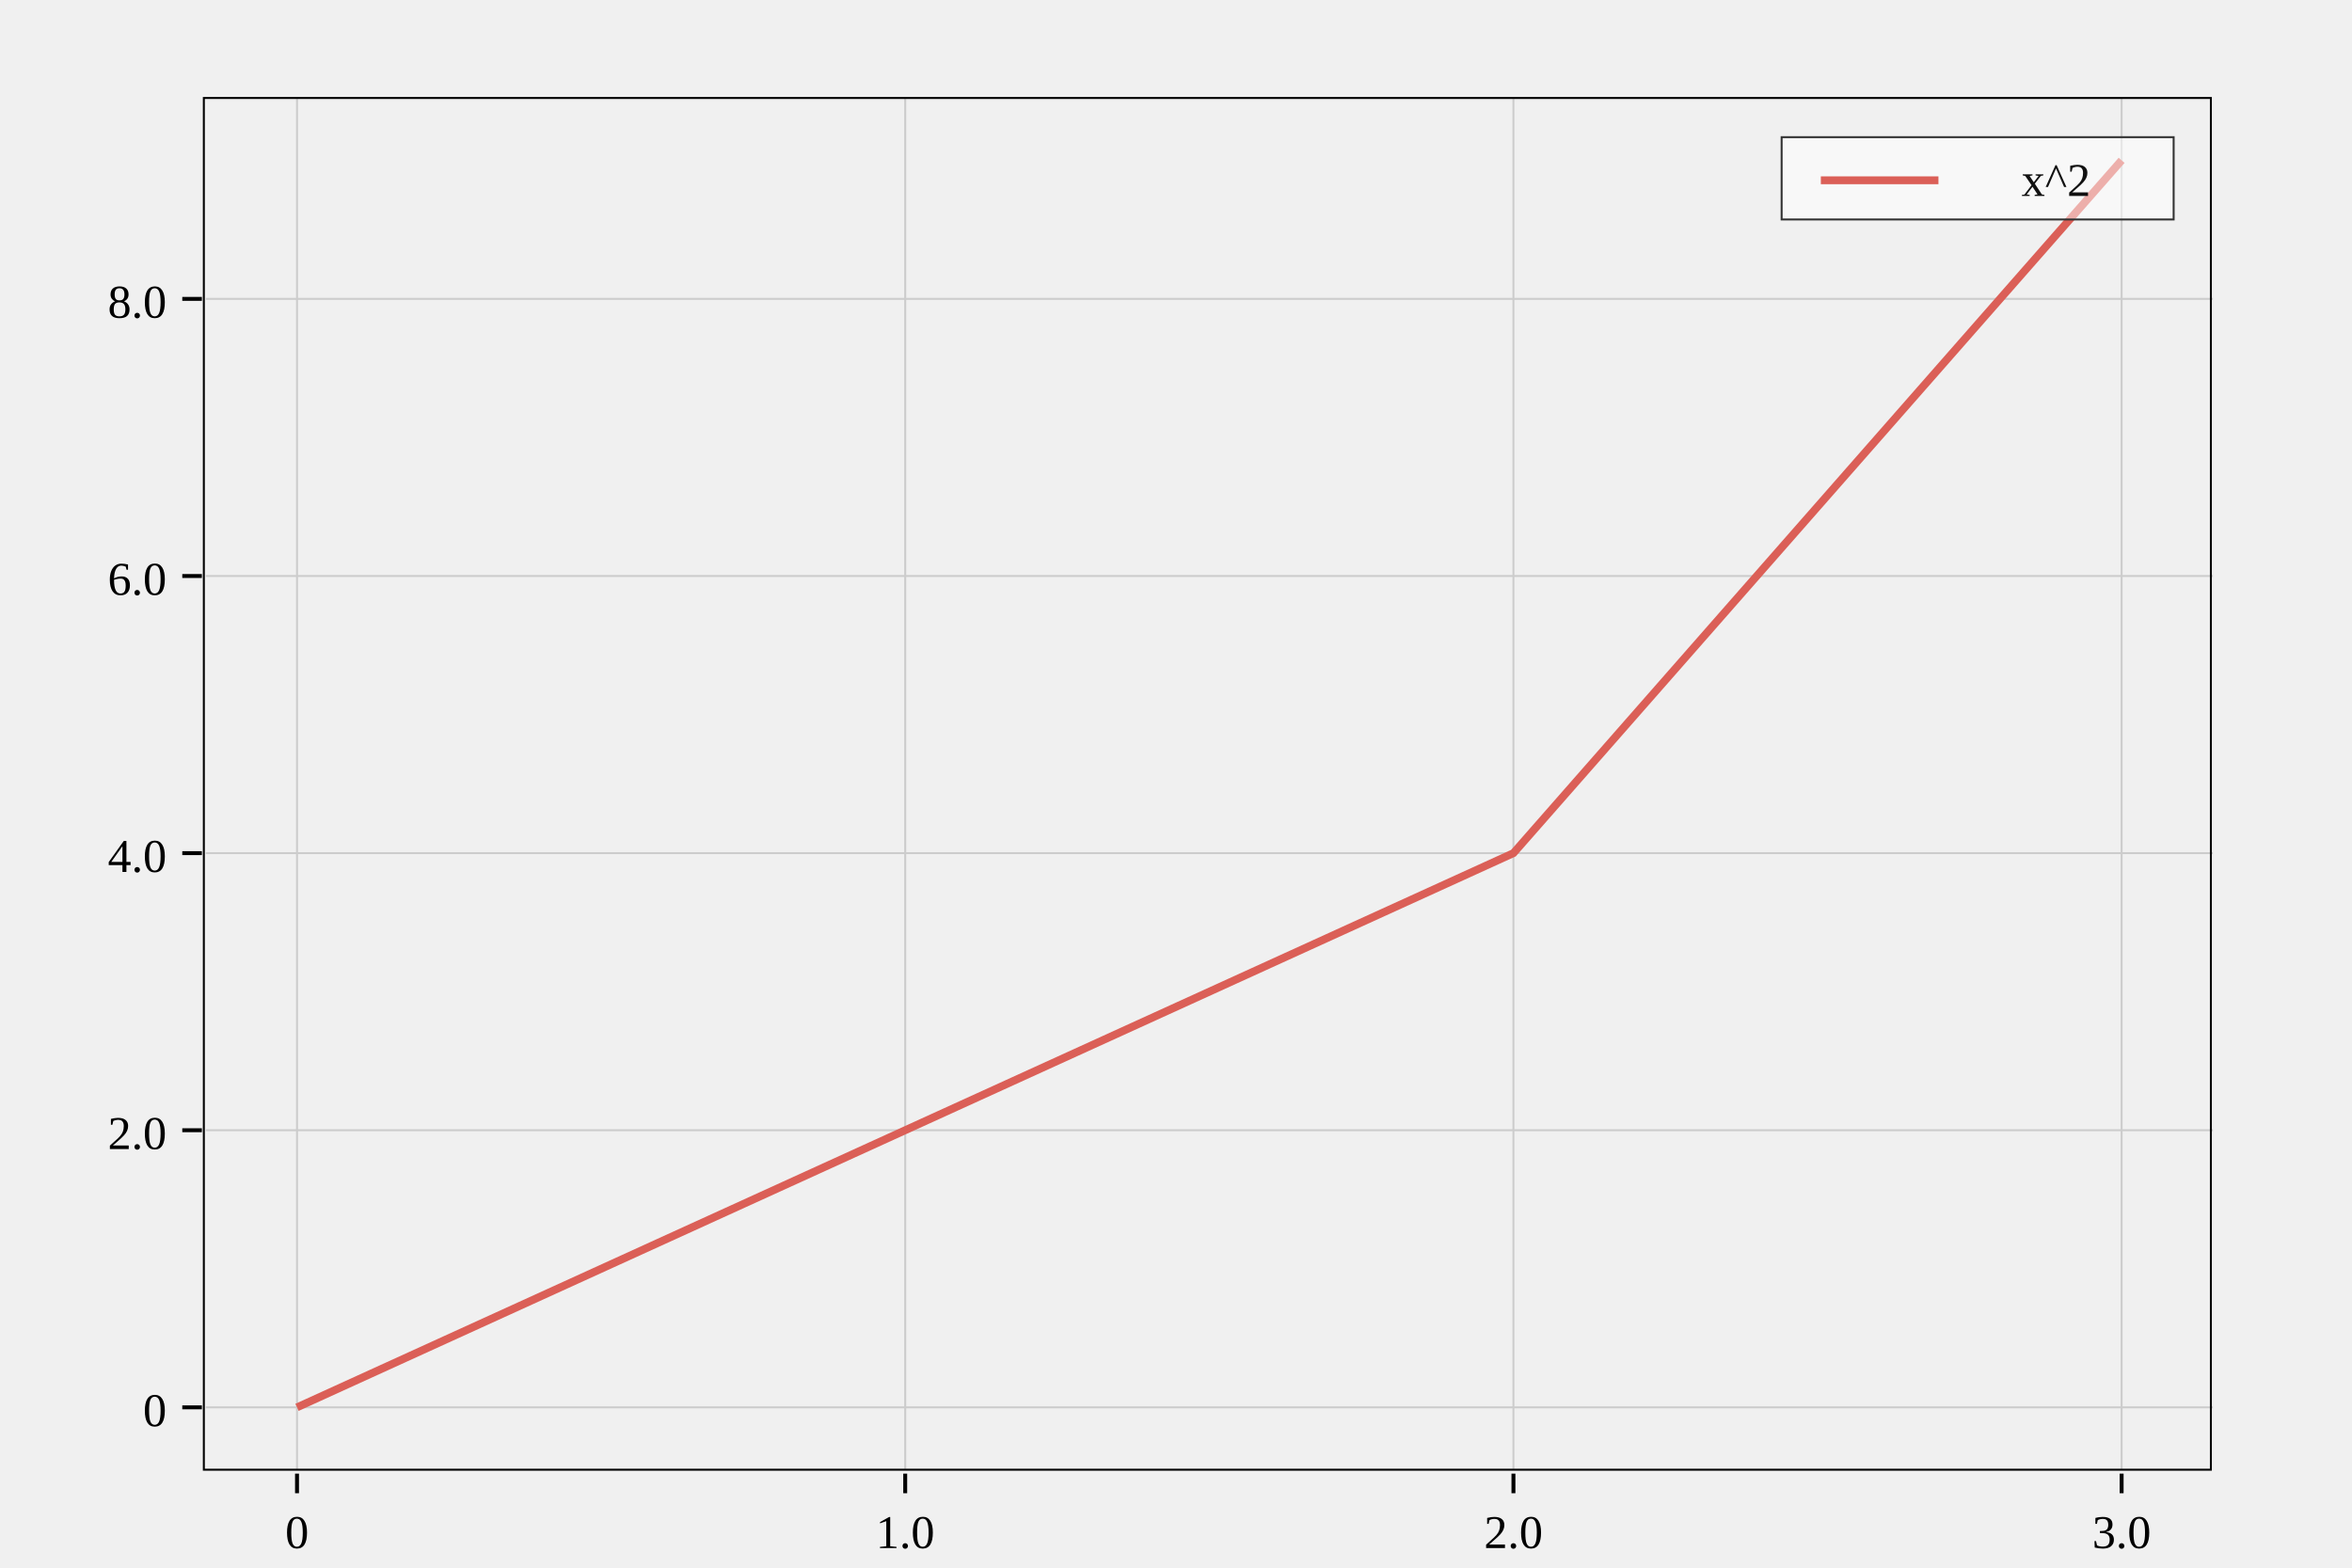
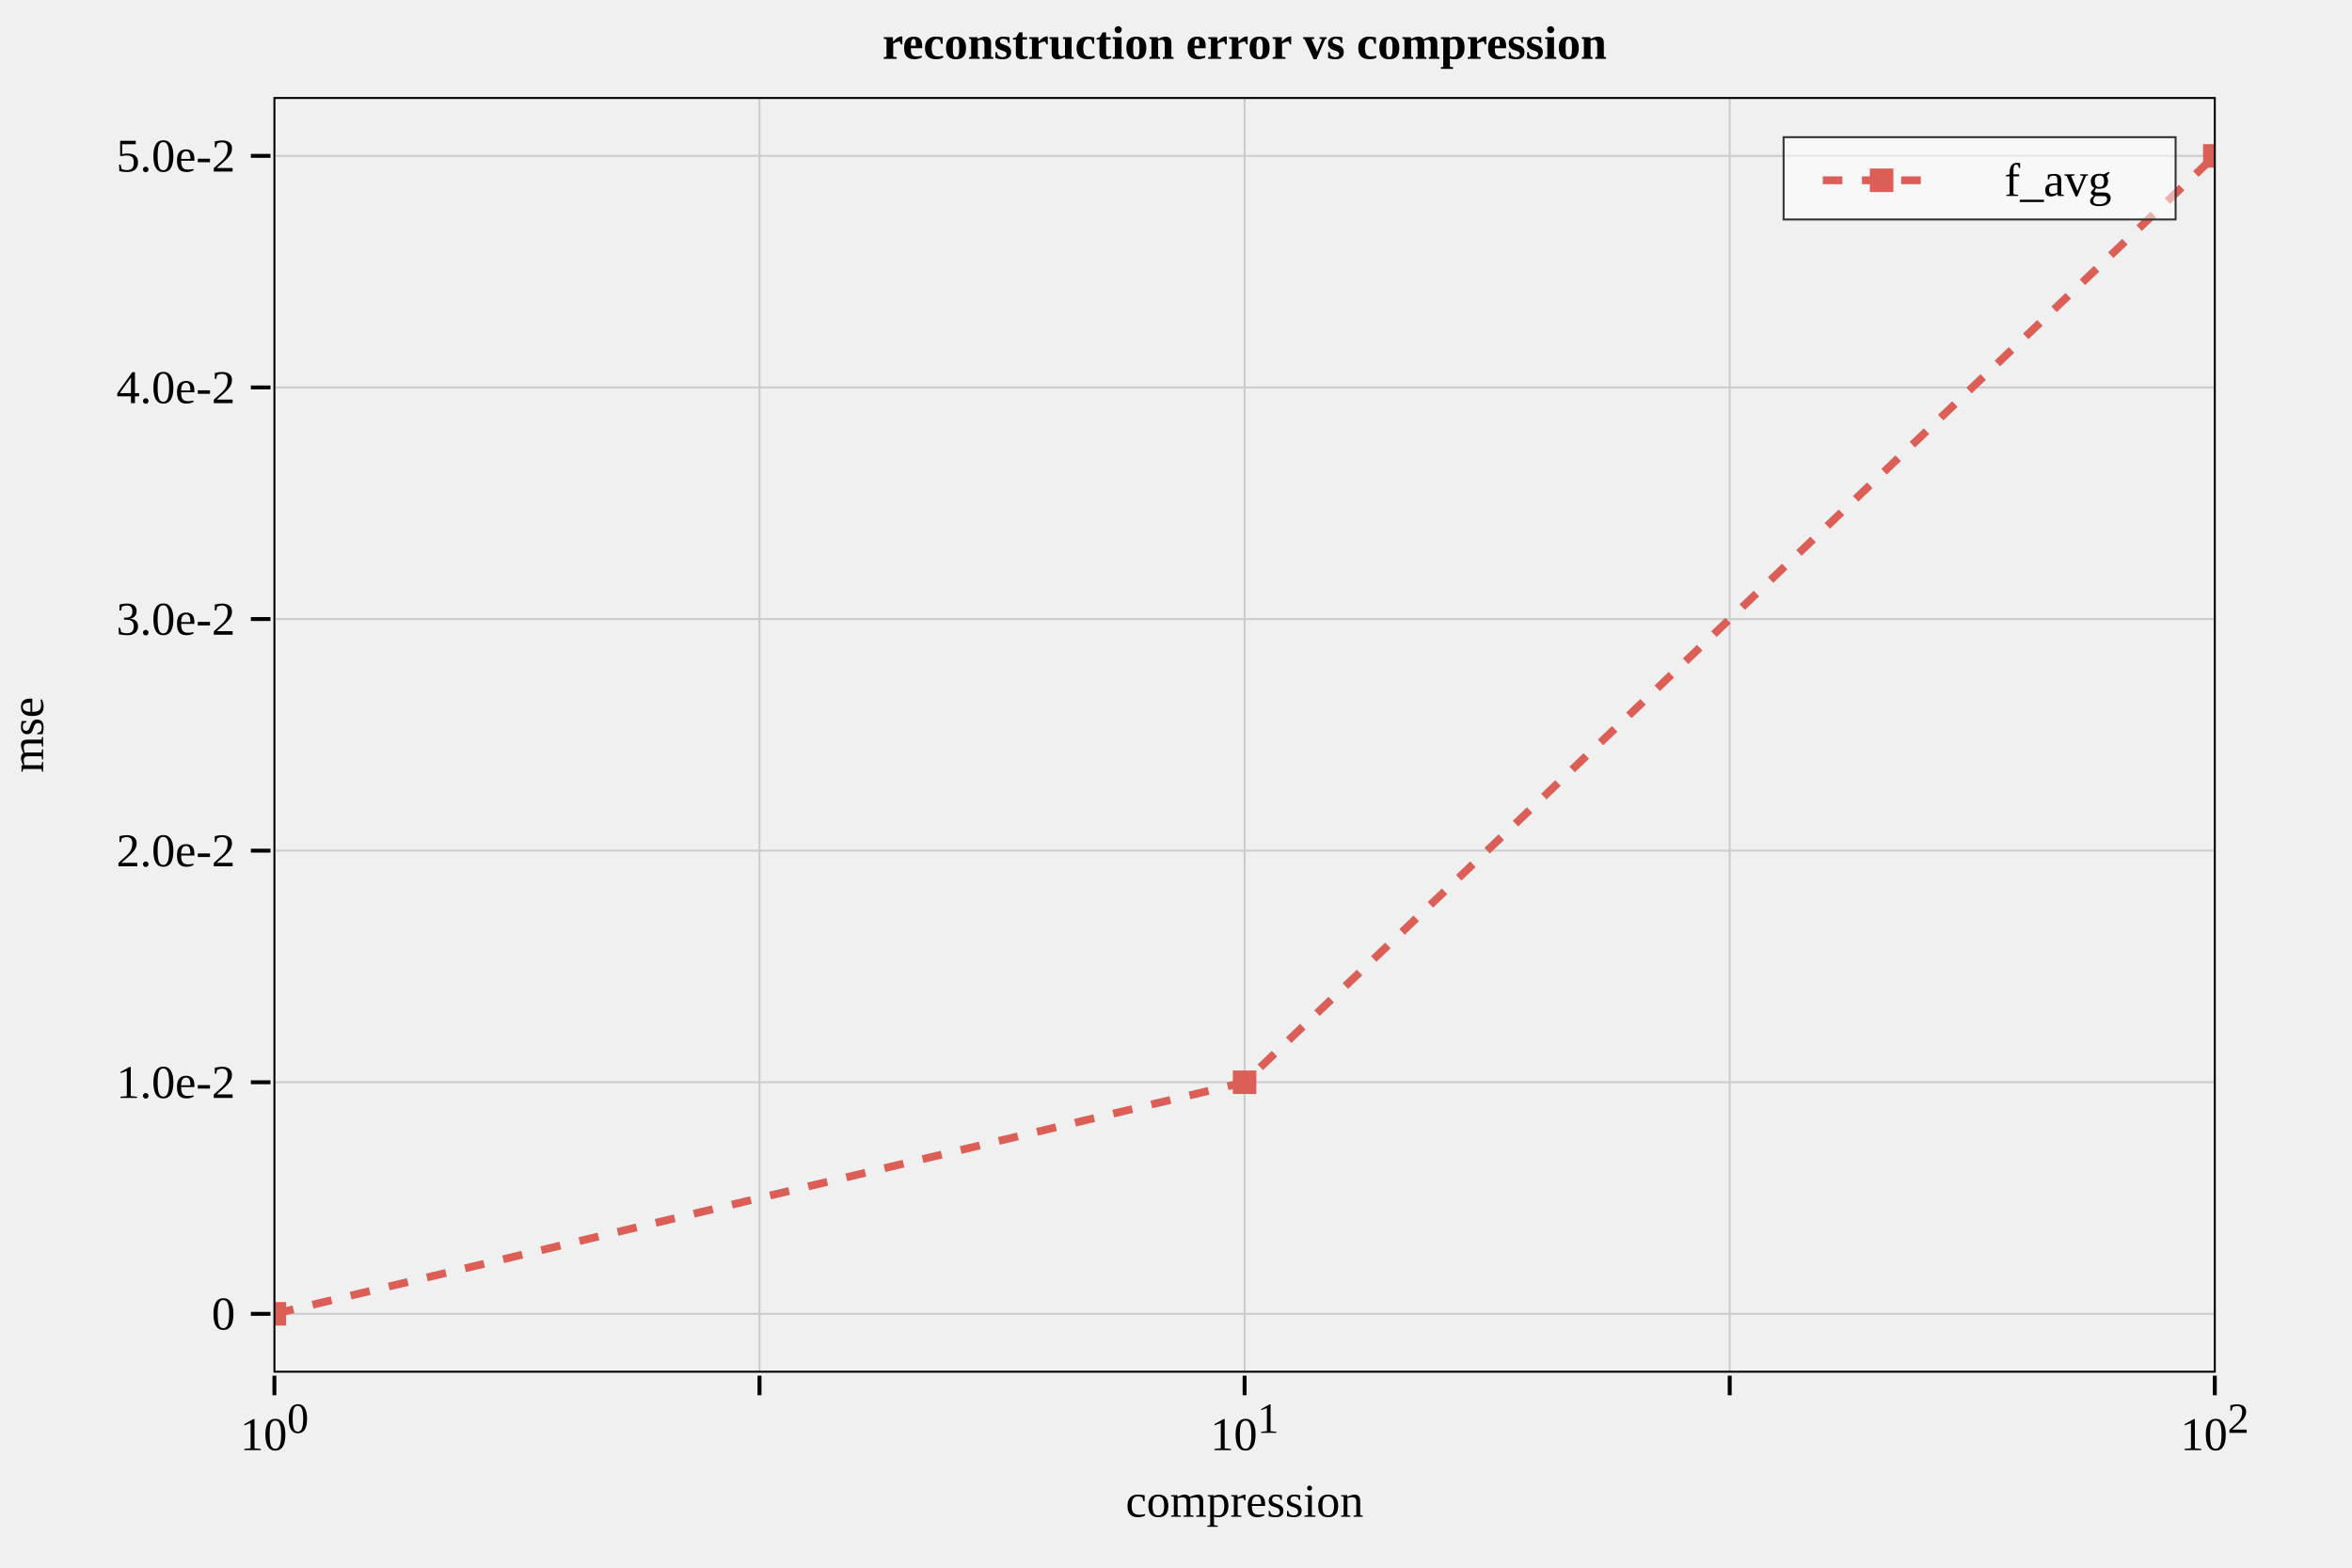
<svg xmlns="http://www.w3.org/2000/svg" version="1.1" width="600" height="400">
  <defs>
    <clipPath id="plot-area">
-       <rect x="52.50" y="25.00" width="512.00" height="350.00" />
+       <rect x="70.00" y="25.00" width="495.00" height="325.00" />
    </clipPath>
  </defs>
-   <line x1="75.77" y1="25.00" x2="75.77" y2="375.00" style="stroke: #ccc;stroke-width:0.5" />
-   <line x1="230.92" y1="25.00" x2="230.92" y2="375.00" style="stroke: #ccc;stroke-width:0.5" />
-   <line x1="386.08" y1="25.00" x2="386.08" y2="375.00" style="stroke: #ccc;stroke-width:0.5" />
-   <line x1="541.23" y1="25.00" x2="541.23" y2="375.00" style="stroke: #ccc;stroke-width:0.5" />
-   <line x1="52.50" y1="359.09" x2="564.50" y2="359.09" style="stroke: #ccc;stroke-width:0.5" />
-   <line x1="52.50" y1="288.38" x2="564.50" y2="288.38" style="stroke: #ccc;stroke-width:0.5" />
-   <line x1="52.50" y1="217.68" x2="564.50" y2="217.68" style="stroke: #ccc;stroke-width:0.5" />
-   <line x1="52.50" y1="146.97" x2="564.50" y2="146.97" style="stroke: #ccc;stroke-width:0.5" />
-   <line x1="52.50" y1="76.26" x2="564.50" y2="76.26" style="stroke: #ccc;stroke-width:0.5" />
-   <polyline points="75.77,359.09 230.92,288.38 386.08,217.68 541.23,40.91 " style="fill:none; stroke:#db5f57; stroke-width:2;" clip-path="url(#plot-area)" />
-   <rect x="52" y="25" width="512" height="350" style="fill:none; stroke:black; stroke-width:0.5;" />
-   <line x1="75.77" y1="376.00" x2="75.77" y2="381.00" style="stroke: black;stroke-width:1" />
-   <text x="75.77" y="395.00" text-anchor="middle">0</text>
-   <line x1="230.92" y1="376.00" x2="230.92" y2="381.00" style="stroke: black;stroke-width:1" />
-   <text x="230.92" y="395.00" text-anchor="middle">1.0</text>
-   <line x1="386.08" y1="376.00" x2="386.08" y2="381.00" style="stroke: black;stroke-width:1" />
-   <text x="386.08" y="395.00" text-anchor="middle">2.0</text>
-   <line x1="541.23" y1="376.00" x2="541.23" y2="381.00" style="stroke: black;stroke-width:1" />
-   <text x="541.23" y="395.00" text-anchor="middle">3.0</text>
-   <line x1="46.50" y1="359.09" x2="51.50" y2="359.09" style="stroke: black;stroke-width:1" />
-   <text x="42.50" y="359.09" text-anchor="end" dy=".4em">0</text>
-   <line x1="46.50" y1="288.38" x2="51.50" y2="288.38" style="stroke: black;stroke-width:1" />
-   <text x="42.50" y="288.38" text-anchor="end" dy=".4em">2.0</text>
-   <line x1="46.50" y1="217.68" x2="51.50" y2="217.68" style="stroke: black;stroke-width:1" />
-   <text x="42.50" y="217.68" text-anchor="end" dy=".4em">4.0</text>
-   <line x1="46.50" y1="146.97" x2="51.50" y2="146.97" style="stroke: black;stroke-width:1" />
-   <text x="42.50" y="146.97" text-anchor="end" dy=".4em">6.0</text>
-   <line x1="46.50" y1="76.26" x2="51.50" y2="76.26" style="stroke: black;stroke-width:1" />
-   <text x="42.50" y="76.26" text-anchor="end" dy=".4em">8.0</text>
-   <rect x="454.50" y="35.00" width="100" height="21" style="fill:white; fill-opacity:0.5; stroke:#333; stroke-width:0.5;" />
+   <text x="317.50" y="15.00" text-anchor="middle" font-weight="bold">reconstruction error vs compression</text>
+   <line clip-path="url(#plot-area)" x1="70.00" y1="25.00" x2="70.00" y2="350.00" style="stroke: #ccc;stroke-width:0.50" />
+   <line clip-path="url(#plot-area)" x1="193.75" y1="25.00" x2="193.75" y2="350.00" style="stroke: #ccc;stroke-width:0.50" />
+   <line clip-path="url(#plot-area)" x1="317.50" y1="25.00" x2="317.50" y2="350.00" style="stroke: #ccc;stroke-width:0.50" />
+   <line clip-path="url(#plot-area)" x1="441.25" y1="25.00" x2="441.25" y2="350.00" style="stroke: #ccc;stroke-width:0.50" />
+   <line clip-path="url(#plot-area)" x1="565.00" y1="25.00" x2="565.00" y2="350.00" style="stroke: #ccc;stroke-width:0.50" />
+   <line clip-path="url(#plot-area)" x1="70.00" y1="335.23" x2="565.00" y2="335.23" style="stroke: #ccc;stroke-width:0.50" />
+   <line clip-path="url(#plot-area)" x1="70.00" y1="276.14" x2="565.00" y2="276.14" style="stroke: #ccc;stroke-width:0.50" />
+   <line clip-path="url(#plot-area)" x1="70.00" y1="217.05" x2="565.00" y2="217.05" style="stroke: #ccc;stroke-width:0.50" />
+   <line clip-path="url(#plot-area)" x1="70.00" y1="157.95" x2="565.00" y2="157.95" style="stroke: #ccc;stroke-width:0.50" />
+   <line clip-path="url(#plot-area)" x1="70.00" y1="98.86" x2="565.00" y2="98.86" style="stroke: #ccc;stroke-width:0.50" />
+   <line clip-path="url(#plot-area)" x1="70.00" y1="39.77" x2="565.00" y2="39.77" style="stroke: #ccc;stroke-width:0.50" />
+   <polyline clip-path="url(#plot-area)" style="fill:none; stroke:#db5f57; stroke-width:2.00;" stroke-dasharray="5, 5" points="70.00,335.23 317.50,276.14 565.00,39.77 " />
+   <rect clip-path="url(#plot-area)" x="67.00" y="332.23" width="6.00" height="6.00" style="fill:#db5f57; fill-opacity:1.00; stroke:none; stroke-width:0.00;" />
+   <rect clip-path="url(#plot-area)" x="314.50" y="273.14" width="6.00" height="6.00" style="fill:#db5f57; fill-opacity:1.00; stroke:none; stroke-width:0.00;" />
+   <rect clip-path="url(#plot-area)" x="562.00" y="36.77" width="6.00" height="6.00" style="fill:#db5f57; fill-opacity:1.00; stroke:none; stroke-width:0.00;" />
+   <rect x="70.00" y="25.00" width="495.00" height="325.00" style="fill:none; fill-opacity:1.00; stroke:black; stroke-width:0.50;" />
+   <text x="317.50" y="387.00" text-anchor="middle" font-weight="regular">compression</text>
+   <text transform="rotate(270,1.00,187.50) translate(0, 10)" x="1.00" y="187.50" text-anchor="middle" font-weight="regular">mse</text>
+   <line x1="70.00" y1="351.00" x2="70.00" y2="356.00" style="stroke: black;stroke-width:1.00" />
+   <text x="70.00" y="370.00" text-anchor="middle" font-weight="regular">
+     <tspan>10<tspan font-size="11" baseline-shift="super">0</tspan>
+     </tspan>
+   </text>
+   <line x1="193.75" y1="351.00" x2="193.75" y2="356.00" style="stroke: black;stroke-width:1.00" />
+   <text x="193.75" y="370.00" text-anchor="middle" font-weight="regular" />
+   <line x1="317.50" y1="351.00" x2="317.50" y2="356.00" style="stroke: black;stroke-width:1.00" />
+   <text x="317.50" y="370.00" text-anchor="middle" font-weight="regular">
+     <tspan>10<tspan font-size="11" baseline-shift="super">1</tspan>
+     </tspan>
+   </text>
+   <line x1="441.25" y1="351.00" x2="441.25" y2="356.00" style="stroke: black;stroke-width:1.00" />
+   <text x="441.25" y="370.00" text-anchor="middle" font-weight="regular" />
+   <line x1="565.00" y1="351.00" x2="565.00" y2="356.00" style="stroke: black;stroke-width:1.00" />
+   <text x="565.00" y="370.00" text-anchor="middle" font-weight="regular">
+     <tspan>10<tspan font-size="11" baseline-shift="super">2</tspan>
+     </tspan>
+   </text>
+   <line x1="64.00" y1="335.23" x2="69.00" y2="335.23" style="stroke: black;stroke-width:1.00" />
+   <text x="60.00" y="339.23" text-anchor="end" font-weight="regular">0</text>
+   <line x1="64.00" y1="276.14" x2="69.00" y2="276.14" style="stroke: black;stroke-width:1.00" />
+   <text x="60.00" y="280.14" text-anchor="end" font-weight="regular">1.0e-2</text>
+   <line x1="64.00" y1="217.05" x2="69.00" y2="217.05" style="stroke: black;stroke-width:1.00" />
+   <text x="60.00" y="221.05" text-anchor="end" font-weight="regular">2.0e-2</text>
+   <line x1="64.00" y1="157.95" x2="69.00" y2="157.95" style="stroke: black;stroke-width:1.00" />
+   <text x="60.00" y="161.95" text-anchor="end" font-weight="regular">3.0e-2</text>
+   <line x1="64.00" y1="98.86" x2="69.00" y2="98.86" style="stroke: black;stroke-width:1.00" />
+   <text x="60.00" y="102.86" text-anchor="end" font-weight="regular">4.0e-2</text>
+   <line x1="64.00" y1="39.77" x2="69.00" y2="39.77" style="stroke: black;stroke-width:1.00" />
+   <text x="60.00" y="43.77" text-anchor="end" font-weight="regular">5.0e-2</text>
+   <rect x="455.00" y="35.00" width="100.00" height="21.00" style="fill:white; fill-opacity:0.50; stroke:#333; stroke-width:0.50;" />
  <defs>
    <clipPath id="leg-area">
-       <rect x="494.50" y="35.00" width="58" height="21" />
+       <rect x="495.00" y="35.00" width="58.00" height="21.00" />
    </clipPath>
  </defs>
-   <line x1="464.50" y1="46.00" x2="494.50" y2="46.00" style="fill:none; stroke:#db5f57; stroke-width:2;" />
-   <text x="524.50" y="50.00" fill="#111" font-size="12" text-anchor="middle" clip-path="url(#leg-area)">x^2</text>
+   <line x1="465.00" y1="46.00" x2="495.00" y2="46.00" stroke-dasharray="5, 5" style="stroke: #db5f57;stroke-width:2.00" />
+   <text clip-path="url(#leg-area)" x="525.00" y="50.00" text-anchor="middle" font-weight="regular">f_avg</text>
+   <rect clip-path="url(#plot-area)" x="477.00" y="43.00" width="6.00" height="6.00" style="fill:#db5f57; fill-opacity:1.00; stroke:none; stroke-width:0.00;" />
</svg>
